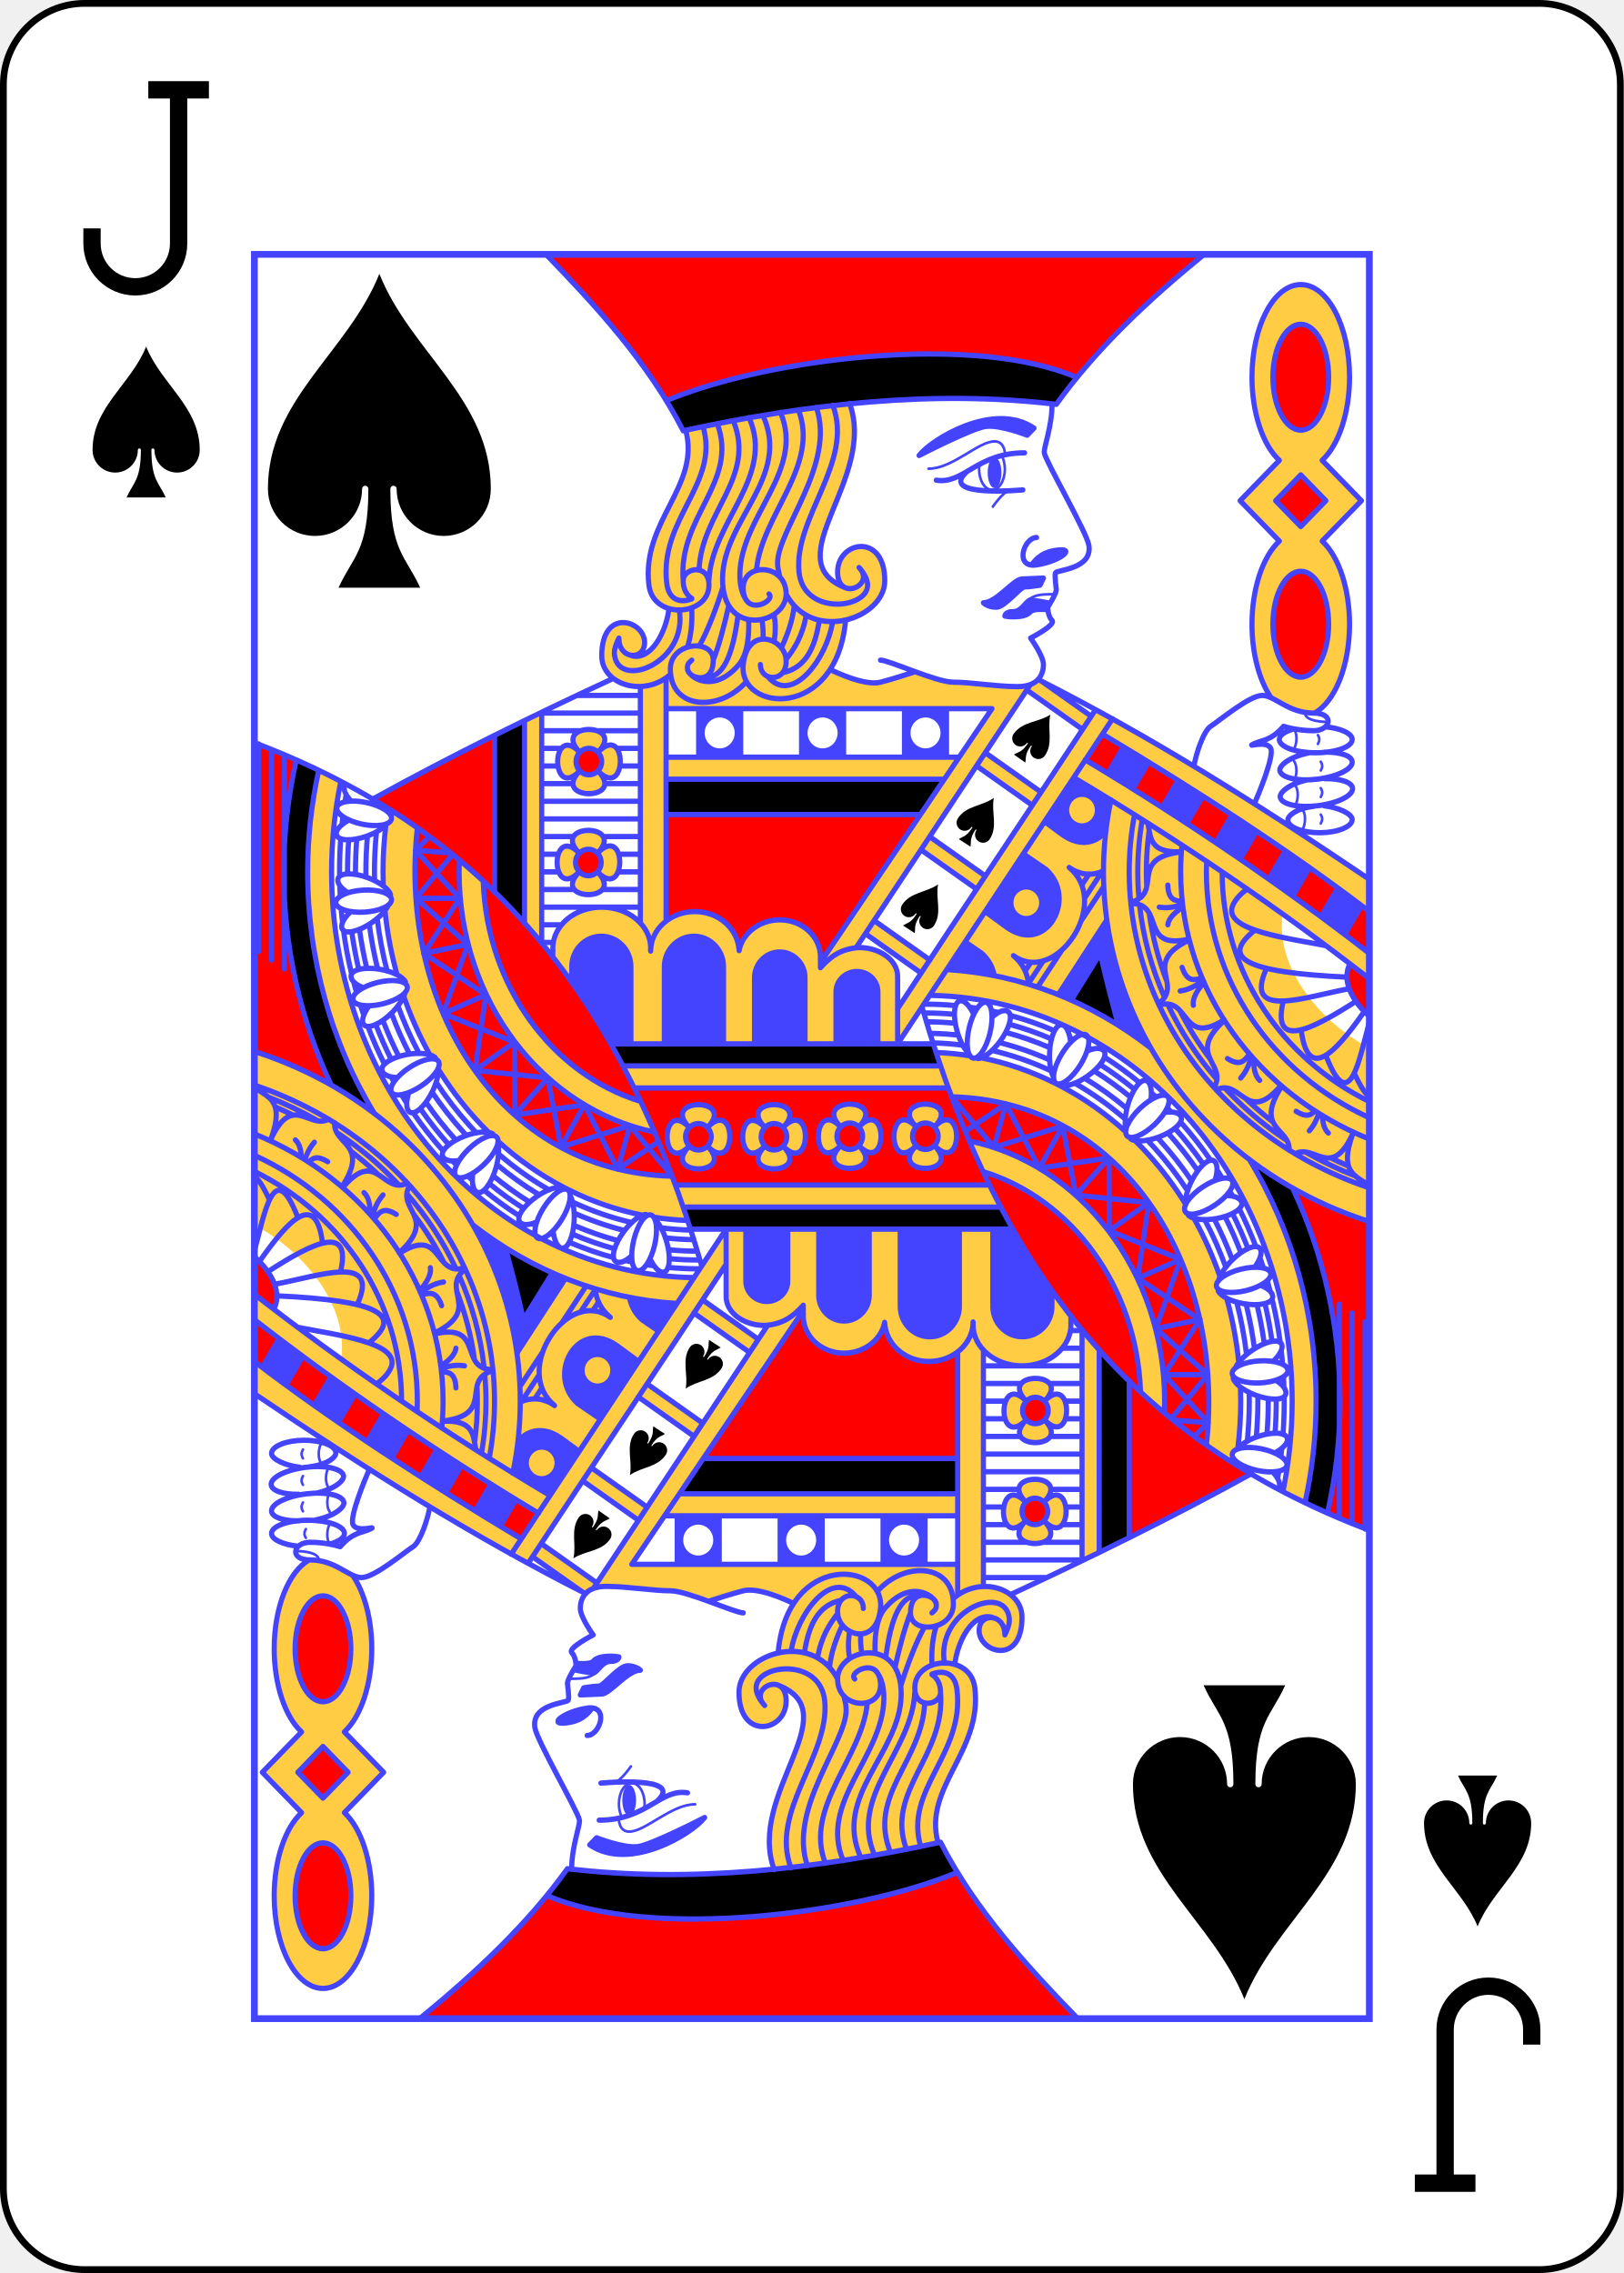
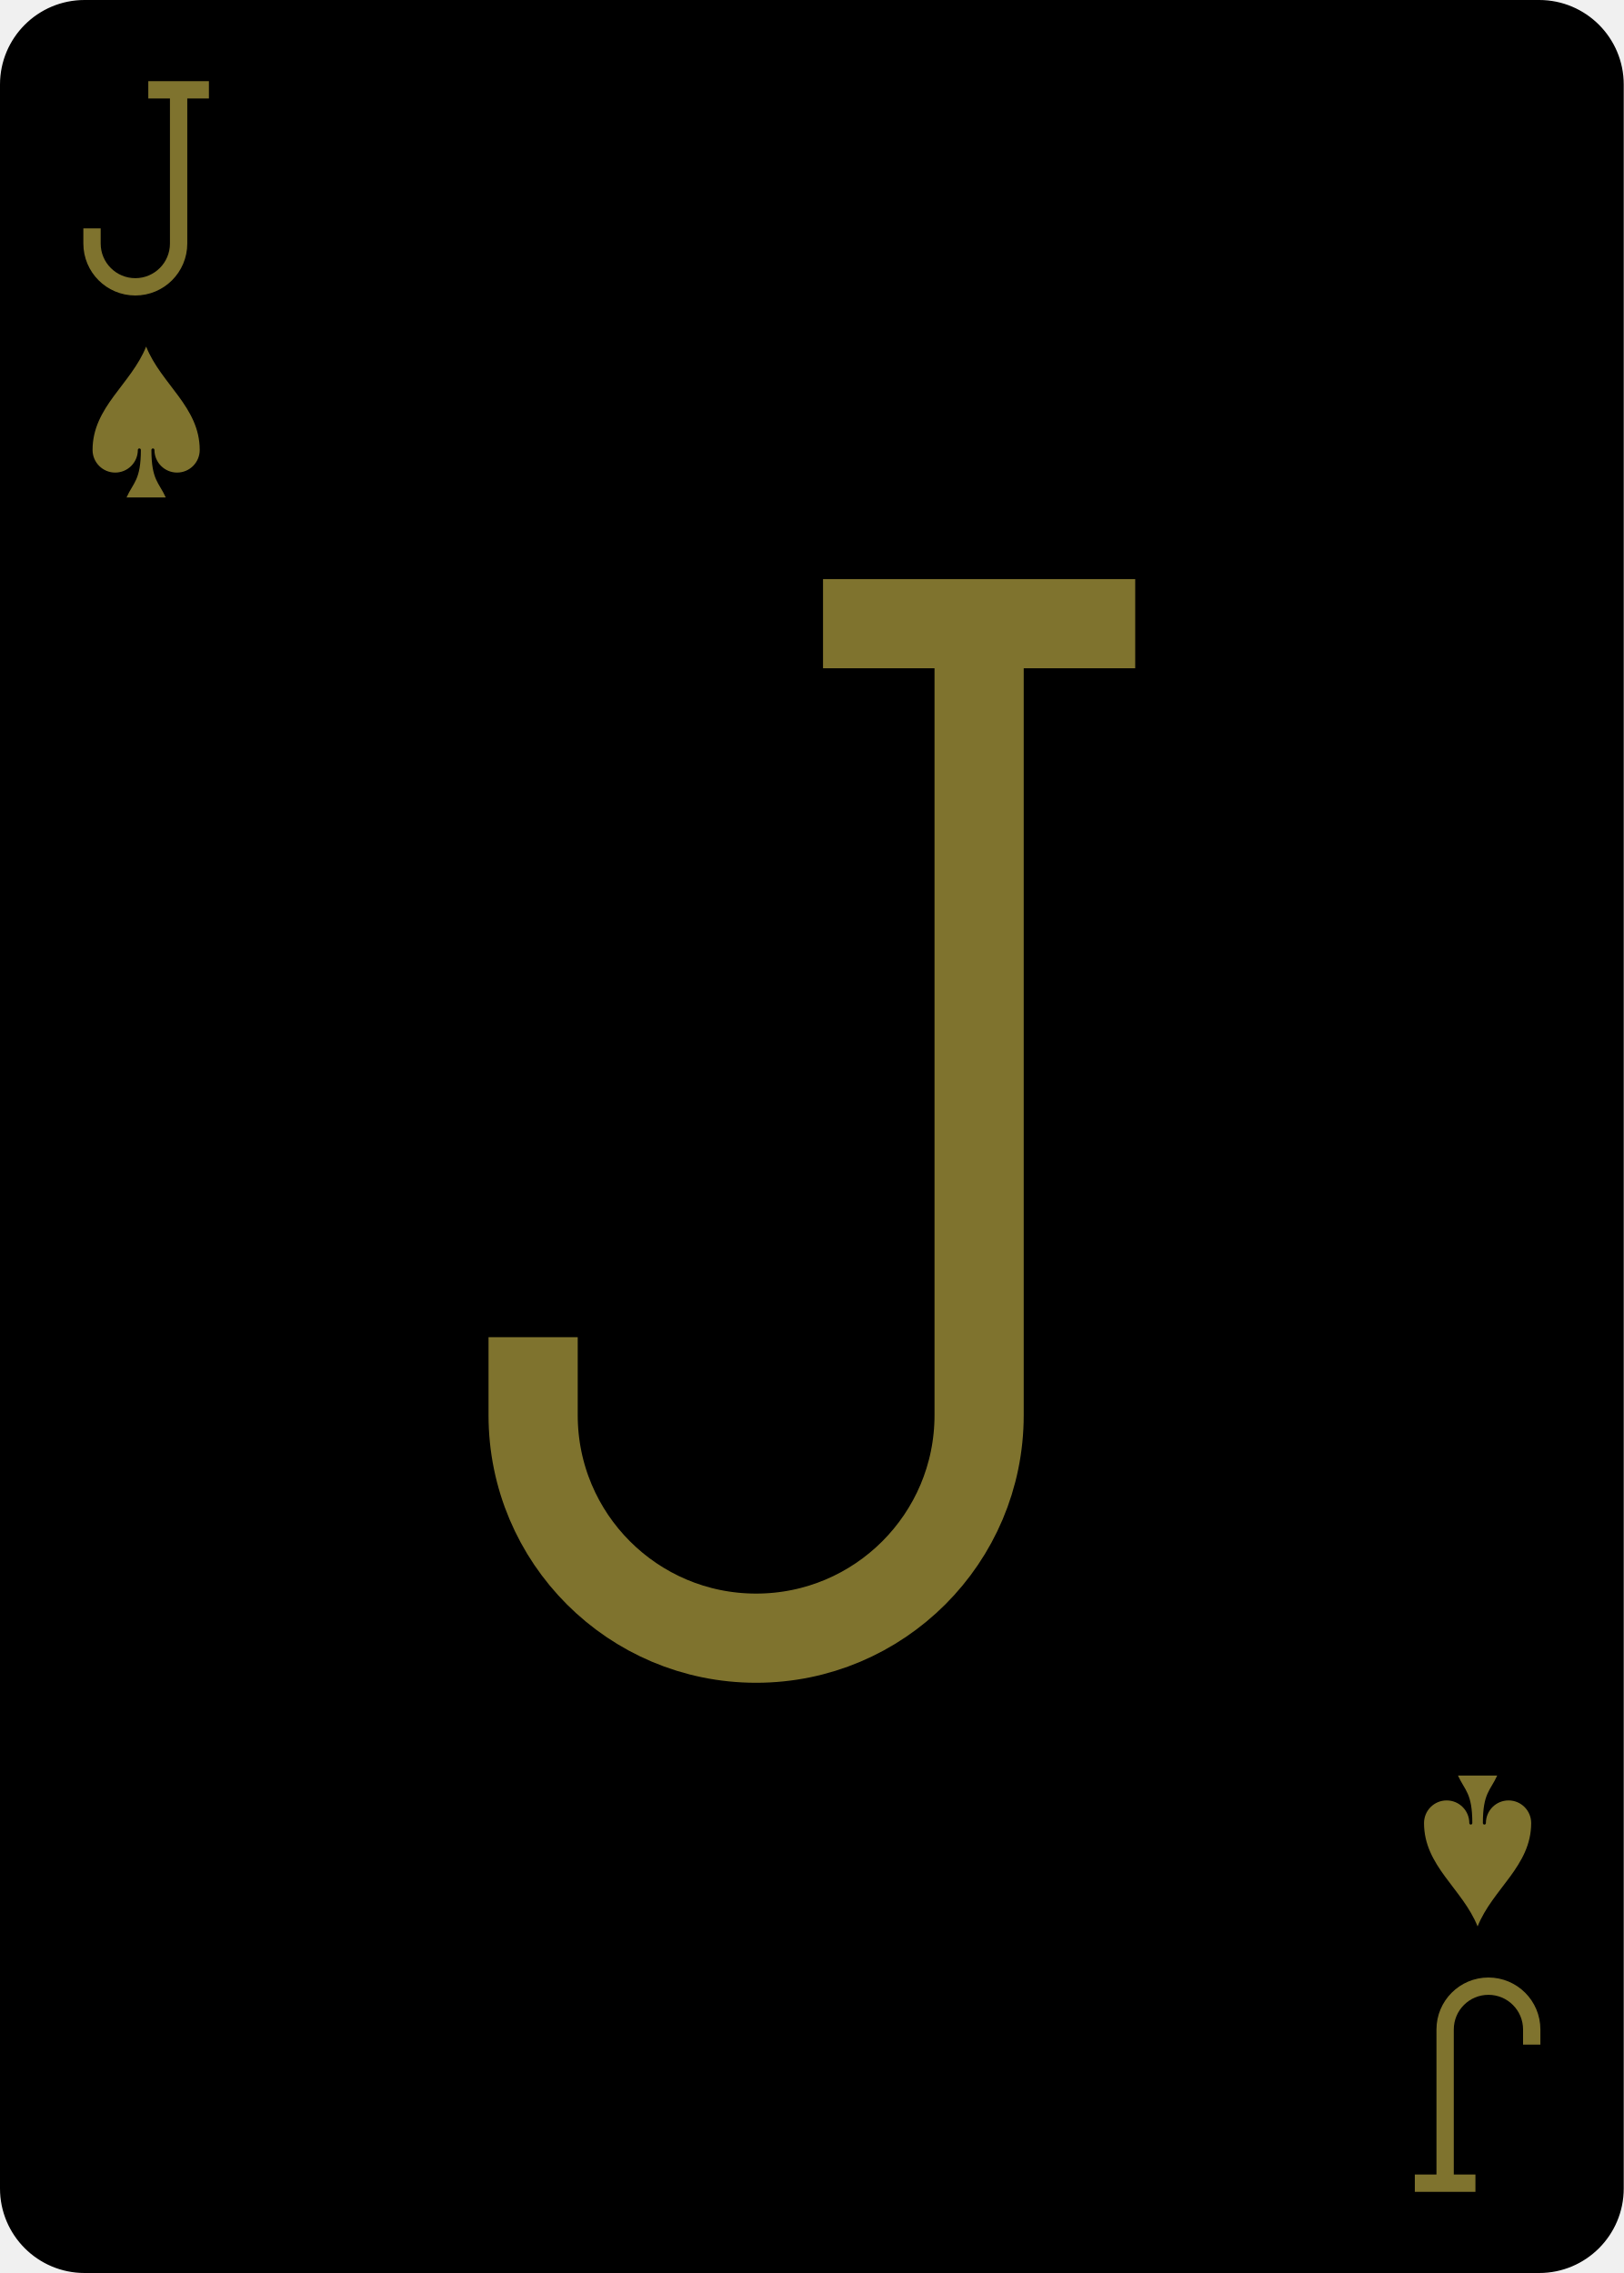
<svg xmlns="http://www.w3.org/2000/svg" xmlns:xlink="http://www.w3.org/1999/xlink" class="card" face="JS" height="3.5in" preserveAspectRatio="none" viewBox="-120 -168 240 336" width="2.5in">
-   <defs>
-     <rect id="XSJ" width="164.8" height="260.8" x="-82.4" y="-130.4" />
-   </defs>
+   <symbol id="SSJ" viewBox="-600 -600 1200 1200" preserveAspectRatio="xMinYMid">
+     <path d="M0 -500C100 -250 355 -100 355 185A150 150 0 0 1 55 185A10 10 0 0 0 35 185C35 385 85 400 130 500L-130 500C-85 400 -35 385 -35 185A10 10 0 0 0 -55 185A150 150 0 0 1 -355 185C-355 -100 -100 -250 0 -500Z" fill="#7f732e" />
+   </symbol>
  <symbol id="VSJ" viewBox="-500 -500 1000 1000" preserveAspectRatio="xMinYMid">
-     <path d="M50 -460L250 -460M150 -460L150 250A100 100 0 0 1 -250 250L-250 220" stroke="black" stroke-width="80" stroke-linecap="square" stroke-miterlimit="1.5" fill="none" />
+     <path d="M50 -460L250 -460M150 -460L150 250A100 100 0 0 1 -250 250L-250 220" stroke="#7f732e" stroke-width="80" stroke-linecap="square" stroke-miterlimit="1.5" fill="none" />
  </symbol>
-   <symbol id="SSJ" viewBox="-600 -600 1200 1200" preserveAspectRatio="xMinYMid">
-     <path d="M0 -500C100 -250 355 -100 355 185A150 150 0 0 1 55 185A10 10 0 0 0 35 185C35 385 85 400 130 500L-130 500C-85 400 -35 385 -35 185A10 10 0 0 0 -55 185A150 150 0 0 1 -355 185C-355 -100 -100 -250 0 -500Z" fill="black" />
-   </symbol>
-   <symbol id="SJ1" preserveAspectRatio="none" viewBox="0 0 1300 2000">
-     <path fill="#FC4" d="M1220.029,34.26c-31.411,0 -56.875,47.01 -56.875,105 0.016,40.087 12.395,76.66 31.904,94.26l-45.74,45.74 45.775,45.775c-19.517,17.576 -31.909,54.135 -31.939,94.225 0,33.251 8.373,62.892 21.438,82.131 0.936,3.778 47.697,25.613 51.822,18.447 23.424,-12.987 40.49,-53.103 40.49,-100.578C1276.888,379.172 1264.509,342.6 1245,325l45.74,-45.74 -45.775,-45.775c19.517,-17.576 31.909,-54.135 31.939,-94.225 0,-57.99 -25.464,-105 -56.875,-105zm0,45c17.949,0 32.5,26.863 32.5,60 0,33.137 -14.551,60 -32.5,60 -17.949,0 -32.5,-26.863 -32.5,-60 0,-33.137 14.551,-60 32.5,-60zM694.041,169.135C630.153,175.574 566.198,186.089 502.982,199.398 520.499,262.589 450.951,302.611 460,375c1.818,14.546 11.572,23.142 23.318,26.568 -3.254,26.675 -20.68,58.987 -43.074,53.242C447.813,455.051 454.982,450.048 455,440c0.046,-25 -50,-40.227 -50,15 0,26.45 31.971,41.442 60.645,32.246 -5.21,1.798 -10.493,2.94 -15.67,3.631l0.078,267.125C439.618,747.053 423.324,740 405,740c-31.5,0 -57.035,20.819 -57.035,46.5 0.001,1.034 0.046,2.068 0.133,3.1h-0.133l-0.041,7.125c24.462,30.001 46.929,62.78 67.725,98.105L749.795,895 750,820.756h-0.15c0.083,-0.726 0.134,-1.455 0.15,-2.184 10e-6,-18.09 -20.147,-32.756 -45,-32.756 -9.376,0.597 -16.979,2.632 -23.643,5.924 5.907,-2.95 12.529,-4.939 20.475,-5.805l10.533,-15.461 64.762,44.113 10.307,-14.789 -64.469,-44.322 -6.746,9.342 125.961,-184.883 64.361,44.25 9.812,-15.131 -63.992,-43.994 -3.303,4.779 51.697,-75.883 64.342,44.234 10.621,-14.572L918.039,483.963 910,485l-8.746,8.227 3.992,-5.859C901.463,489.022 896.383,490 890,490c-25,0 -55,-5 -75,-5 -9.747,0 -27.808,-5.939 -44.799,-11.939C759.827,476.51 742.85,481.788 730,485c-17.632,4.408 -50.808,-10.615 -58.533,-14.361 -10.537,15.724 -24.314,25.315 -38.316,29.898 26.181,-8.657 51.552,-34.883 56.256,-86.09C714.145,408.959 735,391.293 735,370c0,-55.227 -55,-45 -55,-10 0,9.54 3.412,14.963 8.104,17.482 -80.306,-31.389 38.064,-123.362 5.938,-208.348zm525.988,80.836 29.289,29.289 -29.289,29.289 -29.289,-29.289zm0,109.289c17.949,0 32.5,26.863 32.5,60 0,33.137 -14.551,60 -32.5,60 -17.949,0 -32.5,-26.863 -32.5,-60 0,-33.137 14.551,-60 32.5,-60zM485.406,476.125c0.02,0.161 0.047,0.315 0.068,0.475 -0.014,-0.104 -0.033,-0.204 -0.047,-0.309 -0.381,0.248 -0.765,0.512 -1.15,0.779 0.378,-0.311 0.756,-0.622 1.129,-0.945zm-5.578,4.258L480,515H860L660.043,802.215 660,808.703v-9.312h-0.158c0.088,-0.936 0.141,-1.872 0.158,-2.811 10e-6,-23.296 -21.266,-42.182 -47.5,-42.182 -24,0 -43.843,15.807 -47.305,34.867C563.624,763.968 541.105,745 513.518,745c-17.981,0 -33.796,8.063 -43.002,20.223 2.624,-3.491 5.776,-6.673 9.391,-9.441l-0.113,-275.375c0.012,-0.008 0.024,-0.016 0.035,-0.023zm93.699,3.898c0.145,0.26 0.306,0.512 0.459,0.768 -0.108,-0.178 -0.221,-0.353 -0.326,-0.533 -15.416,16.862 -37.059,24.866 -55.102,23.094 18.021,1.715 39.625,-6.349 54.969,-23.328zM980.713,516.295 750,855v40L925.369,637.104 807.545,810.742c36.997,2.217 73.31,9.251 108.229,20.754 -34.921,-11.474 -71.255,-18.488 -108.285,-20.67l-19.682,28.854c62.063,1.184 122.669,16.544 177.816,44.676l6.477,3.377c41.326,22.005 79.452,51.257 112.672,86.998C1164.954,1060.997 1210,1178 1210,1300c0,34.756 -3.656,69.106 -10.85,102.477 8.28,4.288 16.801,8.447 25.652,12.512 8.662,-37.515 13.082,-75.735 13.082,-114.988 0,-98.303 -27.457,-193.56 -77.514,-273.693 -0.361,-0.266 -0.721,-0.539 -1.082,-0.807 42.156,31.268 89.847,55.215 140.711,70.936V899.504c-51.712,-25.693 -109.972,-86.673 -101.289,-151.568 -35.121,-24.628 -71.449,-48.975 -108.842,-72.967 74.941,48.014 145.354,97.111 210.131,146.242V708.438C1195.393,639.786 1099.363,580.038 1000.439,526.471l-0.076,0.113zM335,520l-20,8.48v229.73l20,22.578zm55,18.598c-13.902,0 -27.804,8.598 -10.607,25.795 -34.393,-34.393 -34.393,55.608 0,21.215 -34.393,34.393 55.608,34.393 21.215,0 26.217,26.217 32.801,-20.199 18.947,-28.246 -4.32,-2.509 -10.627,-1.289 -18.947,7.031 17.197,-17.197 3.294,-25.795 -10.607,-25.795zM480,570v25H804.059L820,570Zm518.945,48.588c0.294,0.177 0.585,0.355 0.879,0.531 -0.294,-0.176 -0.585,-0.353 -0.879,-0.529zm-609.553,34.404c-13.902,0 -27.802,8.598 -10.605,25.795 -34.393,-34.393 -34.393,55.606 0,21.213 -34.393,34.393 55.606,34.393 21.213,0 26.217,26.217 32.803,-20.199 18.949,-28.246 -4.32,-2.509 -10.629,-1.287 -18.949,7.033 17.197,-17.197 3.294,-25.795 -10.607,-25.795zm398.221,7.242 -10.24,14.834 64.652,44.449 10.238,-14.836zM470.211,765.633c-0.207,0.281 -0.411,0.563 -0.611,0.848 0.199,-0.285 0.405,-0.567 0.611,-0.848zm-8.271,23.836c0.023,0.121 0.055,0.231 0.096,0.326v0.006c-0.042,-0.096 -0.073,-0.209 -0.096,-0.332zm218.414,2.787c-0.484,0.252 -0.963,0.51 -1.438,0.775 0.473,-0.267 0.955,-0.522 1.438,-0.775zm337.207,51.076c0.314,0.791 0.632,1.582 0.951,2.371 -0.319,-0.79 -0.637,-1.58 -0.951,-2.371zm3.082,7.533c0.308,0.733 0.611,1.468 0.924,2.199 -0.313,-0.731 -0.616,-1.466 -0.924,-2.199zm3.682,8.494c0.514,1.146 1.04,2.288 1.565,3.43 -0.524,-1.142 -1.051,-2.283 -1.565,-3.43zm3.088,6.707c0.597,1.268 1.194,2.536 1.805,3.799 -0.61,-1.263 -1.208,-2.53 -1.805,-3.799zm2.732,5.684c1.321,2.696 2.67,5.381 4.053,8.051 -1.382,-2.671 -2.733,-5.354 -4.053,-8.051zm5.029,9.93c0.818,1.559 1.642,3.115 2.481,4.664 -0.838,-1.55 -1.663,-3.105 -2.481,-4.664zm2.772,5.191c1.888,3.475 3.826,6.93 5.82,10.357 3.094,5.319 6.314,10.578 9.66,15.775 -2.844,-4.408 -5.606,-8.855 -8.262,-13.348 -0.476,-0.805 -0.929,-1.62 -1.399,-2.428 -1.994,-3.428 -3.933,-6.881 -5.82,-10.357zm-243.164,17.867c2.444,7.219 4.943,14.36 7.479,21.449L800,920H430l12.707,24.699 366.205,-0.299 -0.236,-0.65c1.413,3.777 2.836,7.54 4.275,11.275 202.049,4.974 319.656,193.073 296.893,394.811 11.2,7.607 22.842,15.12 34.775,22.375 -6.506,-9.679 -6.512,-16.274 2.018,-18.82C1148.865,1335.794 1150,1317.96 1150,1300c0,-5.358 -0.102,-10.704 -0.303,-16.037 -13.439,-10.034 -11.804,-19.084 -1.94,-27.594 -2.57,-24.912 -7.326,-49.394 -14.146,-73.135 -18.283,-13.575 -11.454,-18.32 -7.744,-24.162 -8.214,-23.168 -18.448,-45.491 -30.582,-66.658 -8.366,-4.101 -14.681,-8.716 -9.766,-16.145 -12.678,-19.88 -27.105,-38.604 -43.174,-55.892 -5.104,-5.491 -10.342,-10.805 -15.707,-15.936 -3.975,-2.376 -8.099,-4.444 -10.641,-9.793 -23.462,-20.774 -49.104,-38.225 -76.285,-52.068l-5.564,-2.773c-27.634,-13.472 -56.792,-23.251 -86.816,-29.045l-12.717,-2.207c-13.146,-2.028 -26.437,-3.294 -39.834,-3.816zm259.014,8.832c0.999,1.546 2.006,3.088 3.027,4.623 -1.023,-1.534 -2.027,-3.078 -3.027,-4.623zm-536.111,50.332c-13.902,0 -27.802,8.598 -10.605,25.795 -34.393,-34.393 -34.393,55.606 0,21.213 -34.393,34.393 55.606,34.393 21.213,0 26.217,26.218 32.801,-20.199 18.947,-28.246 -4.32,-2.509 -10.627,-1.287 -18.947,7.033 17.197,-17.197 3.294,-25.795 -10.607,-25.795zm88.131,0c-13.902,0 -27.802,8.598 -10.605,25.795 -34.393,-34.393 -34.393,55.606 0,21.213 -34.393,34.393 55.606,34.393 21.213,0 26.217,26.218 32.803,-20.199 18.949,-28.246 -4.32,-2.509 -10.629,-1.287 -18.949,7.033 17.197,-17.197 3.294,-25.795 -10.607,-25.795zm227.352,41.049 17.113,35.029c102.383,30.854 178.31,129.819 182.9,248.609l27.855,24.229c0.166,-4.251 0.25,-8.524 0.25,-12.818 0,-147.049 -98.337,-269.388 -228.119,-295.049z" />
-   </symbol>
-   <symbol id="SJ2" preserveAspectRatio="none" viewBox="0 0 1300 2000">
-     <path fill="red" d="M339.994,0C387.434,47.6 440.548,102.806 480.334,165.766 600.091,117.281 839.099,89.167 958.604,139.926 1001.155,89.327 1052.45,43.591 1107.316,0Zm880.035,79.26a32.5,60 0 0 0 -32.5,60 32.5,60 0 0 0 32.5,60 32.5,60 0 0 0 32.5,-60 32.5,60 0 0 0 -32.5,-60zm0,170.711 -29.289,29.289 29.289,29.289 29.289,-29.289zm0,109.289a32.5,60 0 0 0 -32.5,60 32.5,60 0 0 0 32.5,60 32.5,60 0 0 0 32.5,-60 32.5,60 0 0 0 -32.5,-60zM988.959,543.562 968.707,573.104C1089.338,643.25 1201.114,717.777 1300,792.445V744.961C1206.406,675.43 1101.563,609.476 988.959,543.562Zm-708.953,1.639c-47.874,23.233 -95.508,47.342 -142.25,72.621 53.195,30.118 100.356,65.097 142.42,105.293zm110.213,14.801a15,15 0 0 0 -10.826,4.391 15,15 0 0 0 0,21.215 15,15 0 0 0 21.215,0 15,15 0 0 0 0,-21.215 15,15 0 0 0 -10.389,-4.391zM480,635.211 480.35,755.455C489.608,748.878 501.044,745 513.518,745c27.587,0 50.107,18.968 51.678,44.266 3.462,-19.06 23.305,-34.867 47.305,-34.867 26.234,0 47.5,18.886 47.5,42.182 -0.018,0.939 -0.07,1.875 -0.158,2.811H660l0.043,2.969 115.779,-166.945zm-90.387,39.184a15,15 0 0 0 -10.826,4.393 15,15 0 0 0 0,21.213 15,15 0 0 0 21.213,0 15,15 0 0 0 0,-21.213 15,15 0 0 0 -10.387,-4.393zm887.897,130.152c-11.905,22.593 8.882,47.772 22.49,59.201v-42.523c-7.336,-5.557 -14.753,-11.115 -22.49,-16.678zM808.912,944.4c0.075,0.201 0.153,0.399 0.229,0.6h0.383zM651.283,944.529 443.35,945l-0.643,-0.301c17.481,34.53 33.433,71.124 47.986,109.848L490.477,1055H651.375ZM812.941,955l20.225,49.951c129.782,25.661 228.119,148 228.119,295.049 0,4.295 -0.084,8.568 -0.25,12.818L1110,1350c22.608,-201.901 -94.999,-390 -297.059,-395zm-295.258,8.902c13.902,0 27.804,8.598 10.607,25.795 8.32,-8.32 14.627,-9.543 18.947,-7.033 13.854,8.047 7.27,54.464 -18.947,28.246 34.393,34.393 -55.606,34.393 -21.213,0 -34.393,34.393 -34.393,-55.606 0,-21.213 -17.197,-17.197 -3.296,-25.795 10.605,-25.795zm-10.605,25.795a15,15 0 0 0 0,21.213 15,15 0 0 0 21.213,0 15,15 0 0 0 0,-21.213 15,15 0 0 0 -21.213,0zm98.736,-25.795c13.902,0 27.804,8.598 10.607,25.795 8.32,-8.32 14.629,-9.543 18.949,-7.033 13.854,8.047 7.268,54.464 -18.949,28.246 34.393,34.393 -55.606,34.393 -21.213,0 -34.393,34.393 -34.393,-55.606 0,-21.213 -17.197,-17.197 -3.296,-25.795 10.605,-25.795zm-10.605,25.795a15,15 0 0 0 0,21.213 15,15 0 0 0 21.213,0 15,15 0 0 0 0,-21.213 15,15 0 0 0 -21.213,0zm254.875,50.475c47.763,99.005 107.681,181.409 182.805,248.648 -4.298,-119.019 -80.226,-217.986 -182.805,-248.648zm360.389,18.264c35.988,73.868 55.295,156.645 55.295,241.565 0,43.186 -4.993,85.818 -14.438,127.031 15.9,6.787 32.086,13.22 48.67,19.332v-349.934c-31.215,-9.648 -61.239,-22.384 -89.527,-37.994z" />
-   </symbol>
-   <symbol id="SJ3" preserveAspectRatio="none" viewBox="0 0 1300 2000">
-     <path fill="#44F" d="M515,515v55h55v-55zm27.5,10A17.5,17.5 0 0 1 560,542.5 17.5,17.5 0 0 1 542.5,560 17.5,17.5 0 0 1 525,542.5 17.5,17.5 0 0 1 542.5,525ZM635,515v55h55v-55zm27.5,10A17.5,17.5 0 0 1 680,542.5 17.5,17.5 0 0 1 662.5,560 17.5,17.5 0 0 1 645,542.5 17.5,17.5 0 0 1 662.5,525ZM755,515v55h55v-55zm27.5,10A17.5,17.5 0 0 1 800,542.5 17.5,17.5 0 0 1 782.5,560 17.5,17.5 0 0 1 765,542.5 17.5,17.5 0 0 1 782.5,525ZM512.5,770a37.5,37.5 0 0 0 -37.5,37.5 37.5,37.5 0 0 0 0.088,2.5H475v85h75v-85h-0.125A37.5,37.5 0 0 0 550,807.5 37.5,37.5 0 0 0 512.5,770ZM404.536,770c-20.711,0 -37.5,16.789 -37.5,37.5 0.001,0.834 0.031,1.668 0.088,2.5h-0.088v12.25L415.435,895h26.601v-85h-0.125c0.07,-0.832 0.111,-1.666 0.125,-2.5 0,-20.711 -16.789,-37.5 -37.5,-37.5zM612.562,787.857A32.438,32.143 0 0 0 580.125,820a32.438,32.143 0 0 0 0.076,2.143h-0.076V895H645v-72.857h-0.108A32.438,32.143 0 0 0 645,820 32.438,32.143 0 0 0 612.562,787.857ZM702.562,810a27.438,25.929 0 0 0 -27.438,25.929 27.438,25.929 0 0 0 0.064,1.729h-0.064v58.771H730v-58.771h-0.091A27.438,25.929 0 0 0 730,835.929 27.438,25.929 0 0 0 702.562,810ZM1010.814,556.402l-18.305,30.584 34.25,20.664 18.201,-30.412zM1074.129,595.027l-17.896,29.902 33.609,21.732 18.305,-30.584zM1137.186,634.082l-18.586,31.053 33.148,22.504 19.252,-32.166zM1199.578,674.246l-19.252,32.164 32.434,23.697 19.941,-33.316zM1260.666,716.588l-19.557,32.678 32.56,23.484 19.609,-32.764zM851.118,747.942 875,765c50,35 90,-35 50,-70L898.043,677.029ZM900,720c8.284,0 15,6.716 15,15 0,8.284 -6.716,15 -15,15 -8.284,0 -15,-6.716 -15,-15 0,-8.284 6.716,-15 15,-15zM998.39,618.256 956.062,593.505 919.527,645.377 940,660c20.554,14.388 39.417,11.032 51.729,-0.341zM965,615c8.284,0 15,6.716 15,15 0,8.284 -6.716,15 -15,15 -8.284,0 -15,-6.716 -15,-15 0,-8.284 6.716,-15 15,-15zM810,810l55.745,7.935C864.146,807.908 859.18,798.032 850,790l-19.349,-12.899zM993.336,749.862l-58.954,88.209c39.148,14.882 76.532,35.642 110.85,61.702 -27.363,-46.311 -45.1,-97.165 -51.896,-149.911zM925,395c0,0 -15,-5 -20,-5 -5,0 -10,15 -20,15 -10,0 -10,5 -10,5 -0.619,0.316 22.903,3.625 30,-5 3.177,-3.861 20.184,-2.235 20.184,-2.235M850,395c15,0 35.006,-26.643 45,-27l25,-1 -4,8c0,0 -13,2 -18,2 -5,0 -23,23 -33,23 -10,0 -15,-5 -15,-5zM912,352c26.021,-3.859 44.26,-17.774 28,-17 -21,1 -29,11 -33,16M909,197l-8,8c0,0 -31,-12 -48,-10 -16.167,1.902 -78,33 -78,33 14,-18 87,-62 134,-31zM871,247.5a8,17.5 0 0 1 -8,17.5 8,17.5 0 0 1 -8,-17.5 8,17.5 0 0 1 8,-17.5 8,17.5 0 0 1 8,17.5" />
-   </symbol>
-   <symbol id="SJ4" preserveAspectRatio="none" viewBox="0 0 1300 2000">
-     <path fill="black" d="M280,545l35,-16.519V758.034l-34.825,-34.919zM430.213,920 415,895h376.461l8.588,25zM480,595h324.058l-28.447,40H480ZM1224.878,1415.024c8.586,-37.55 13.006,-75.771 13.006,-115.024 0,-98.303 -27.456,-193.56 -77.682,-273.819 16.515,12.177 33.745,23.163 50.965,32.635 35.295,73.487 54.602,156.264 54.602,241.184 0,43.186 -4.993,85.818 -15.428,126.604 -9.175,-4.024 -17.438,-7.743 -25.462,-11.58zM955.311,846.655 985,800c5.534,23.766 11.843,47.199 18.271,70.58M480.485,166.004C487.466,177.24 493.99,188.501 500,200 643.731,169.586 791.688,153.319 935,170 942.479,159.899 950.302,150.009 958.62,139.907 839.098,89.168 600.092,117.281 480.485,166.004Z" />
-   </symbol>
-   <symbol id="SJ5" preserveAspectRatio="none" viewBox="0 0 1300 2000">
-     <path stroke="#44F" stroke-linecap="round" stroke-linejoin="round" stroke-width="6" fill="none" d="M1299.894,708.358C1165.225,619.98 1044.801,546.406 913.659,481.799M778.787,854.444c90.113,301.87 247.363,490.955 521.131,591.898M791.461,895H415.846M800.082,920H430.213M808.292,945H443.35M904.795,487.642 701.696,785.807M980.713,516.294C904.098,629.536 826.244,741.942 749.869,855.346M417.193,481.266C323.045,523.757 229.466,568.379 137.214,617.952M335,520.115V780.788M450,491.883V758.209M280,545.221V723.317M315,528.53V758.21M480,480.417V755.597M480,515H860L660.087,802.68M480,570H820.894M480,595H804.058M480,635H775.611M400.607,564.393a15,15 0 0 1 0,21.213 15,15 0 0 1 -21.213,0 15,15 0 0 1 0,-21.213 15,15 0 0 1 21.213,0v0M400.607,564.393c8.32,-8.32 14.628,-9.542 18.948,-7.033 13.854,8.047 7.269,54.464 -18.948,28.246C435,620 345,620 379.393,585.607 345,620 345,530 379.393,564.393 345,530 435,530 400.607,564.393v0M400,678.787a15,15 0 0 1 0,21.213 15,15 0 0 1 -21.213,0 15,15 0 0 1 0,-21.213 15,15 0 0 1 21.213,0v0M400,678.787c8.32,-8.32 14.628,-9.542 18.948,-7.033C432.802,679.801 426.217,726.217 400,700c34.393,34.393 -55.607,34.393 -21.213,0 -34.393,34.393 -34.393,-55.607 0,-21.213 -34.393,-34.393 55.607,-34.393 21.213,0v0M335,620H450M335,640H450M406.819,660H450M335,660h36.841M424.67,680H450M335,680h19.415M424.38,700H450M335,700h19.86M406.093,720H450M335,720h37.857M422.929,560H450M335,560h22.327M426.412,580H450M335,580h18.844M408.56,600H450M335,600h36.26M376.195,500H450M332.923,520H450M399.997,540H450M335,540h44.968M335,740H450M335,760h22.617M335,780h10.861M528.291,989.697a15,15 0 0 1 0,21.213 15,15 0 0 1 -21.213,0 15,15 0 0 1 0,-21.213 15,15 0 0 1 21.213,0v0M616.422,989.697a15,15 0 0 1 0,21.213 15,15 0 0 1 -21.213,0 15,15 0 0 1 0,-21.213 15,15 0 0 1 21.213,0v0M528.291,989.697c8.32,-8.32 14.628,-9.542 18.948,-7.033 13.854,8.047 7.269,54.464 -18.948,28.246 34.393,34.393 -55.607,34.393 -21.213,0 -34.393,34.393 -34.393,-55.607 0,-21.213 -34.393,-34.393 55.607,-34.393 21.213,0v0M616.422,989.697c8.32,-8.32 14.628,-9.542 18.948,-7.033 13.854,8.047 7.269,54.464 -18.948,28.246 34.393,34.393 -55.607,34.393 -21.213,0 -34.393,34.393 -34.393,-55.607 0,-21.213 -34.393,-34.393 55.607,-34.393 21.213,0v0M750,895v-74.245h-0.15c0.083,-0.726 0.133,-1.455 0.15,-2.184 10e-6,-18.09 -20.147,-32.755 -45,-32.755 -20.619,1.313 -32.663,9.571 -45,22.886v-9.311h-0.158c0.088,-0.936 0.141,-1.873 0.158,-2.812 10e-6,-23.296 -21.266,-42.18 -47.5,-42.18 -24,0 -43.842,15.805 -47.304,34.866C563.625,763.967 541.106,745 513.518,745c-28.433,0 -51.482,20.147 -51.482,44.8 -0.332,-0.77 -0.017,-2.522 10e-6,-3.3 0,-25.681 -25.536,-46.5 -57.036,-46.5 -31.5,0 -57.036,20.819 -57.036,46.5 10e-4,1.034 0.047,2.068 0.134,3.1h-0.134v7.609M1000.631,526.423 750,895M918.036,483.962l57.683,39.657M777.372,675.068l64.654,44.449M787.613,660.234l64.782,44.537M842.112,579.889l64.429,44.295M852.361,565.061l63.992,43.994M900.595,493.846l64.502,44.345M713.049,770.533l64.079,44.054M722.965,755.476l64.741,44.509M956.062,593.505C1081.708,666.317 1197.894,743.75 1300.074,821.255M968.653,572.916C1089.37,643.264 1201.217,717.818 1300.123,792.508M988.787,543.79C1101.61,609.526 1206.519,675.497 1300.151,745.067M1299.919,1002.903C1170.517,952.17 1080,835.642 1080,700c0,-10.247 0.517,-20.385 1.527,-30.393M1299.958,1096.424C1234.01,1076.035 1173.392,1041.819 1123.266,995.743 1037.937,917.307 990,810.925 990,700c0,-27.631 2.975,-54.981 8.761,-81.686M1299.927,978.692C1187.557,928.803 1110,822.758 1110,700c0,-4.011 0.083,-8.004 0.247,-11.977M1299.933,960.371C1198.031,911.709 1128.365,813.379 1128.365,700M1299.956,1058.208c-57.894,-18.849 -111.089,-48.937 -155.476,-88.738C1064.777,898.002 1020,801.071 1020,700c0,-21.892 2.101,-43.59 6.202,-64.877M1031.361,730.283C1030.457,720.246 1030,710.144 1030,700c0,-19.933 1.765,-39.703 5.216,-59.138M1061.176,842.266c-15.198,-33.322 -25.059,-68.626 -29.097,-104.85M1122.219,935.148c-23.371,-26.07 -42.628,-54.722 -57.391,-85.124M1203.904,1004.513c-18.526,-11.92 -36.048,-25.27 -52.353,-39.969 -7.034,-6.341 -13.79,-12.887 -20.26,-19.621M1283.947,1044.8c-20.096,-7.628 -39.527,-16.685 -58.102,-27.098M1040.409,716.5C1040.137,711.015 1040,705.514 1040,700c0,-15.856 1.109,-31.476 3.26,-46.802M1063.957,824.404c-9.888,-24.89 -16.822,-50.778 -20.601,-77.229M1114.189,911.813c-13.523,-17.358 -25.32,-35.699 -35.287,-54.801M1187.632,983.489c-10.046,-7.496 -19.73,-15.459 -29.01,-23.871 -0.98,-0.888 -1.954,-1.781 -2.923,-2.677M1275.805,1033.581c-7.049,-2.938 -14.006,-6.061 -20.863,-9.364M972.1,887.733c41.326,22.005 79.451,51.257 112.671,86.998C1164.954,1060.998 1210,1178 1210,1300c0,34.756 -3.656,69.106 -10.739,102.455M965.622,884.356c2.168,1.106 4.327,2.231 6.478,3.377M787.754,840.035c62.115,0.829 122.721,16.189 177.868,44.321M1194.488,1379.277c-0.461,2.807 -0.948,5.61 -1.463,8.411M1197.978,1353.331c-0.33,3.124 -0.691,6.241 -1.084,9.354M1200.679,1294.954c0.017,1.681 0.026,3.363 0.026,5.046v0c0,12.671 -0.431,25.198 -1.33,37.618M1199.912,1272.291c0.232,4.053 0.414,8.114 0.544,12.183M1197.272,1242.445c0.629,5.247 1.172,10.511 1.629,15.791M1186.631,1184.241c4.015,16.224 7.193,32.719 9.505,49.411M1180.949,1163.33c1.173,3.958 2.295,7.934 3.366,11.928M1172.418,1137.322c1.415,3.926 2.779,7.874 4.091,11.843M1148.308,1081.92c7.178,13.941 13.658,28.272 19.415,42.93M1137.316,1061.82c1.117,1.926 2.22,3.861 3.309,5.804M1122.256,1037.626c2.173,3.257 4.304,6.544 6.392,9.858M1079.789,983.522c12.64,13.746 24.375,28.278 35.163,43.488M1064.247,967.468c1.575,1.545 3.14,3.104 4.695,4.677M1045.786,950.389c1.851,1.614 3.689,3.245 5.516,4.895M991.011,909.938c14.272,8.833 28.084,18.588 41.358,29.23M971.994,898.863c1.44,0.788 2.876,1.584 4.308,2.39M950.828,888.077c1.406,0.665 2.809,1.339 4.208,2.021M881.182,862.717c17.617,4.605 34.914,10.432 51.783,17.432M859.387,857.678c2.775,0.559 5.543,1.148 8.305,1.766M833.924,853.42c2.961,0.395 5.915,0.824 8.863,1.286M782.442,850c11.823,0 23.593,0.539 35.284,1.603M1191.405,1297.621c0,0.793 0.01,1.586 0.01,2.379 0,12.207 -0.471,24.363 -1.404,36.437M1189.123,1253.509c0.06,0.605 0.118,1.21 0.176,1.815M1178.246,1189.256c3.423,14.159 6.195,28.526 8.297,43.048M1140.399,1087.197c6.654,12.956 12.691,26.256 18.091,39.847M1073.211,990.587c11.953,13.002 23.078,26.723 33.339,41.067M985.989,918.367c13.859,8.556 27.277,18 40.176,28.3M879.933,872.683c16.858,4.452 33.413,10.049 49.567,16.747M780.458,860.005c0.661,-0.003 1.323,-0.005 1.984,-0.005 11.359,0 22.67,0.508 33.905,1.514M1182.106,1297.026c0.01,0.991 0.01,1.982 0.01,2.974 0,12.546 -0.51,25.035 -1.516,37.435M1168.944,1190.512c3.569,14.583 6.431,29.392 8.564,44.37M1131.533,1090.617c6.911,13.338 13.151,27.052 18.698,41.082M1065.023,995.911c0.01,0.011 0.021,0.022 0.031,0.034 12.593,13.549 24.26,27.909 34.955,42.966M978.964,925.571c14.759,8.966 29.015,18.958 42.671,29.934M875.917,881.924c17.62,4.56 34.906,10.399 51.741,17.463M785.303,870.011c10.727,0.083 21.407,0.629 32.018,1.628M1169.961,1294.048c0.026,1.982 0.039,3.966 0.039,5.952 0,13.691 -0.626,27.312 -1.861,40.82M1156.227,1189.827c4.245,16.666 7.534,33.648 9.832,50.85M1119.023,1093.288c7.972,15.025 15.059,30.557 21.226,46.5M1052.663,1001.103c1.283,1.342 2.557,2.695 3.824,4.058 13.185,14.186 25.323,29.289 36.358,45.169M967.721,933.769c17.312,10.137 33.938,21.714 49.717,34.659M868.252,893.382c20.165,4.926 39.898,11.573 59.014,19.859M788.572,883.087c10.837,0.184 21.623,0.856 32.331,2.005M1159.884,1289.909c0.078,3.359 0.116,6.723 0.116,10.091 0,15.302 -0.802,30.514 -2.382,45.572M1145.239,1187.524c5.223,19.497 9.098,39.453 11.564,59.71M1107.876,1094.049c9.511,17.397 17.793,35.514 24.786,54.194M1041.011,1004.002c2.839,2.871 5.641,5.793 8.405,8.767 14.192,15.269 27.138,31.628 38.766,48.895M956.329,939.438c20.77,11.594 40.578,25.286 59.139,40.951M859.845,902.42c23.806,5.365 47.027,13.183 69.345,23.312M791.056,893.9c11.691,0.287 23.317,1.156 34.844,2.593M1149.698,1283.962c0.201,5.333 0.302,10.68 0.302,16.038 0,17.96 -1.136,35.793 -3.364,53.39M1133.612,1183.235c6.82,23.741 11.575,48.223 14.145,73.135M1095.286,1092.413c12.134,21.168 22.367,43.49 30.581,66.659M1085.519,1076.269c0.149,0.234 0.298,0.468 0.447,0.703M1026.639,1004.442c5.365,5.131 10.603,10.444 15.706,15.934 16.069,17.288 30.497,36.013 43.175,55.892M939.713,942.581c27.181,13.844 52.823,31.295 76.285,52.069M934.148,939.807c1.862,0.908 3.717,1.832 5.565,2.773M847.331,910.762c30.025,5.794 59.182,15.573 86.816,29.045M794.794,904.776c13.384,0.484 26.676,1.752 39.822,3.779M812.941,955C1015,960 1132.608,1148.099 1110,1350M833.166,1004.952c129.782,25.661 228.118,148 228.118,295.048 0,4.295 -0.084,8.568 -0.25,12.819M850.279,1039.98c102.383,30.854 178.311,129.821 182.901,248.611M1160.086,1026.095c50.343,80.345 77.799,175.602 77.799,273.905 0,39.253 -4.42,77.474 -12.884,115M807.783,810.758c85.668,5.133 167.901,36.182 237.421,89.013M1210.464,1058.46c35.998,73.843 55.305,156.621 55.305,241.54 0,43.186 -4.993,85.818 -14.636,127.002M1185,1155c1.593,6.717 -11.273,15.521 -28.738,19.663 -17.465,4.142 -32.914,2.055 -34.507,-4.663 -1.593,-6.717 11.273,-15.521 28.738,-19.663 17.465,-4.142 32.914,-2.055 34.507,4.663v0M1124.098,1163.634c1.599,-6.554 7.381,-15.459 15.902,-23.634 12.952,-12.426 27.327,-18.462 32.106,-13.48 3.594,3.746 1.319,12.074 -5.825,21.547M1173.453,1168.806c9.837,3.822 14.627,9.135 13.808,13.872 -1.175,6.803 -16.466,9.84 -34.154,6.784 -14.641,-2.53 -26.335,-8.441 -29.261,-14.261M1205,1265c0.388,6.893 -13.825,13.298 -31.746,14.307 -17.921,1.009 -32.763,-3.761 -33.151,-10.654 -0.388,-6.893 13.825,-13.298 31.746,-14.307 17.921,-1.009 32.763,3.761 33.151,10.654v0M1143.528,1262.798c2.725,-6.171 9.983,-13.921 19.808,-20.472 14.934,-9.957 30.145,-13.373 33.975,-7.629 2.88,4.319 -0.823,12.118 -9.521,20.188M1191.207,1276.562c9.012,5.491 12.794,11.563 11.156,16.082 -2.353,6.49 -17.939,6.794 -34.814,0.677 -13.969,-5.063 -24.442,-12.938 -26.3,-19.181M1203.843,1372.92c-1.396,6.761 -16.777,9.3 -34.356,5.671 -17.578,-3.629 -30.697,-12.052 -29.301,-18.813 1.396,-6.761 16.777,-9.3 34.356,-5.671 17.578,3.629 30.697,12.052 29.302,18.813v0M1145,1355c4.219,-5.264 13.224,-10.89 24.402,-14.696 16.991,-5.786 32.569,-5.179 34.795,1.356 1.673,4.914 -3.908,11.5 -14.387,17.064M1141.024,1369.95c-0.709,-1.658 -1.101,-3.201 -1.141,-4.574M1187.542,1380.551c7.299,7.622 9.394,14.462 6.65,18.409M1140,1050c3.732,5.808 -5.484,18.382 -20.585,28.085 -15.101,9.703 -30.367,12.861 -34.099,7.053 -3.732,-5.808 5.484,-18.382 20.585,-28.085 15.101,-9.703 30.367,-12.861 34.099,-7.053v0M1085.414,1078.355c-0.667,-6.713 1.833,-17.033 7.158,-27.572 8.095,-16.02 19.652,-26.484 25.813,-23.37 4.633,2.341 5.252,10.952 1.655,22.259M1133.689,1066.855c10.548,0.341 16.829,3.764 17.629,8.504 1.149,6.807 -12.268,14.747 -29.967,17.734 -14.651,2.472 -27.644,0.776 -32.336,-3.743M1065,955c4.699,5.058 -2.153,19.062 -15.303,31.278 -13.15,12.216 -27.62,18.02 -32.319,12.962 -4.699,-5.058 2.153,-19.061 15.303,-31.278C1045.832,955.746 1060.301,949.942 1065,955v0M1016.277,992.547c-1.842,-6.49 -1.203,-17.089 2.178,-28.403 5.139,-17.198 14.667,-29.537 21.282,-27.56 4.974,1.486 7.103,9.853 5.559,21.617M1061.764,972.705c10.442,-1.526 17.229,0.734 18.853,5.258 2.332,6.498 -9.472,16.681 -26.366,22.746 -13.984,5.02 -27.072,5.644 -32.489,2.024M970,885c5.801,3.743 2.615,19.004 -7.117,34.086 -9.731,15.082 -22.323,24.275 -28.124,20.532 -5.801,-3.743 -2.615,-19.004 7.117,-34.086C951.608,890.45 964.199,881.257 970,885v0M932.042,933.403c-3.386,-5.836 -5.38,-16.264 -4.894,-28.063 0.739,-17.934 6.93,-32.242 13.828,-31.958 5.187,0.214 9.313,7.797 10.718,19.578M971.23,902.956c9.743,-4.055 16.878,-3.538 19.568,0.446 3.863,5.722 -5.065,18.502 -19.942,28.545 -12.314,8.314 -24.844,12.146 -30.986,9.974M853.373,847.961c6.702,1.657 8.642,17.126 4.335,34.55 -4.308,17.425 -13.233,30.207 -19.935,28.55 -6.702,-1.657 -8.642,-17.125 -4.335,-34.55 4.308,-17.425 13.233,-30.207 19.935,-28.55v0M833.185,906.065c-5.097,-4.42 -10.369,-13.637 -13.739,-24.954 -5.123,-17.203 -3.913,-32.745 2.704,-34.716 4.975,-1.482 11.34,4.351 16.494,15.038M860.366,864.545c7.899,-6.998 14.815,-8.826 18.653,-5.931 5.511,4.158 1.216,19.144 -9.595,33.473 -8.948,11.861 -19.555,19.554 -26.07,19.493M862.198,1012.306l14.13,-49.456M915.218,1035.868l27.277,-47.734M957.865,1066.42l38.569,-42.075M996.666,1106.924l46.158,-31.956M1030.045,1160.695l49.922,-21.395M1051.039,1217.792l51.747,-10.349M1060.66,1270h51.088M829.096,994.024l47.183,-31 38.939,72.845 81.216,-11.523 0.232,82.579 83.302,32.376 -28.928,78.493 60.631,52.208 -42.681,49.562M812.941,955l49.257,57.306 80.297,-24.172 15.37,78.286 84.959,8.548 -12.778,85.727 72.358,46.824 -41.744,62.481 51.462,54.437 -16.398,15.709M1072.315,1321.594l40.061,2.861M1265,1432.805V1190M1280,1438.834V1200M1295,1444.992V1210M1054.77,851.074c36.785,-10.586 25.203,47.882 76.035,16.617M1089.978,777.255c-56.952,26.845 -5.251,49.721 -35.892,72.302M1121.39,947.2c29.345,-13.893 35.536,40.248 74.977,-4.423M1131.139,868.277c-45.772,40.184 4.027,48.741 -12.084,76.043M1213.312,1019.627c22.994,-12.037 42.632,30.836 67.862,-23.852M1197.826,943.152c-32.861,48.928 10.495,47.177 8.641,72.541M1281.169,995.775c-18.662,48.534 6.531,48.678 18.994,60.839M1021.909,735.665c40.802,0.465 9.283,53.476 67.827,40.606M1080.1,677.479c-62.251,7.22 -19.164,46.432 -58.298,57.084M1041.838,645.573c3.424,15.26 1.5,33.099 38.262,31.711M1082.325,737.133C1073.962,739.507 1065.482,741.659 1055,740M1065,715c0.585,17.408 8.793,17.8 16.88,18.462M1082.386,740.009C1074.78,745.039 1066.191,751.531 1065,760M1106.529,823.177c-7.902,5.113 -15.732,10.298 -27.114,11.892M1081.683,808.239c6.126,17.898 14.995,13.974 23.58,12.304M1106.724,825.748c-6.074,7.244 -13.325,16.539 -11.906,25.531M1162.557,909.347c-2.597,8.29 -5.446,16.557 -12.574,24.409M1134.555,911.688c15.791,9.606 20.261,1.53 25.614,-5.167M1165.023,912.879c0.153,8.638 1.209,18.249 7.169,23.476M1241.004,973.909c-2.294,6.665 -5.26,13.264 -11.007,19.595M1214.569,971.437c12.148,7.39 17.596,4.315 21.9,-0.546M1245.16,976.202c0.409,7.603 1.899,15.387 7.046,19.901M1277.181,804.537c-11.672,22.62 9.234,47.843 22.858,59.259M1249.582,783.703C1204.952,775.149 1132.301,766.754 1140,740c2.978,-8.935 11.278,-16.095 17.504,-20.425M1166.404,766.2c-40.416,31.35 -11.981,47.824 107.397,53.163M1180.141,809.381c-27.583,58.676 44.248,32.392 96.167,23.126M1199.6,846.597c-13.217,54.272 30.455,34.159 84.751,0.154M1220.518,879.3c7.836,58.415 38.304,28.026 73.489,-20.866M1249.26,907.91c27.89,70.964 38.938,3.9 50.733,-37.555M1282.316,928.091c8.165,16.942 13.815,24.745 17.709,26.21M893.776,799.902l-1.473,2.175M961.181,700.399l-2.546,3.759M905.39,802.52l-6.753,9.969M973.201,702.418l-8.423,12.433M920.04,800.656 902.528,826.506M989.603,697.967l-21.526,31.776M941.819,788.267l-28.606,42.228M990.379,716.583l-26.448,39.043M950,695c47.071,37.657 -7.779,124.057 -56.084,104.85C890.91,798.655 887.929,797.051 885,795M989.667,699.224C976.948,704.41 962.969,704.079 950,695M885,795c10.822,8.658 16.257,19.893 17.622,31.828M1220.029,359.26c17.949,0 32.5,26.863 32.5,60 0,33.137 -14.551,60 -32.5,60 -17.949,0 -32.5,-26.863 -32.5,-60 0,-33.137 14.551,-60 32.5,-60v0M1220.029,249.971l29.289,29.289 -29.289,29.289 -29.289,-29.289 29.289,-29.289v0M1220.029,79.26c17.949,0 32.5,26.863 32.5,60 0,33.137 -14.551,60 -32.5,60 -17.949,0 -32.5,-26.863 -32.5,-60 0,-33.137 14.551,-60 32.5,-60v0M1236.156,519.979c23.557,-12.835 40.749,-53.071 40.749,-100.719C1276.888,379.172 1264.509,342.6 1245,325l45.74,-45.74 -45.775,-45.775c19.517,-17.576 31.909,-54.135 31.939,-94.225 0,-57.99 -25.464,-105 -56.875,-105 -31.411,0 -56.875,47.01 -56.875,105 0.016,40.087 12.395,76.66 31.904,94.26l-45.74,45.74 45.775,45.775c-19.517,17.576 -31.909,54.135 -31.939,94.225 0,33.822 8.662,63.909 22.114,83.113M1095.516,579.924C1097.735,566.509 1106.717,540.069 1115,535c9.531,-5.832 45,-35 60,-35 15,0 30,20 60,20 25,0 20,20 0,20 -20,0 -35,-5 -35,-5 -15.017,16.853 -25.13,15.341 -35,20 -10.111,4.772 15,-5 20,5 4.415,8.829 -14.557,52.737 -19.06,62.898M1249.293,535.585c17.735,1.804 30.707,7.575 30.707,14.415 0,8.284 -19.028,15 -42.5,15 -23.472,0 -42.5,-6.716 -42.5,-15 0,-4.921 6.713,-9.288 17.083,-12.023M1247.81,564.299c17.824,-0.296 31.385,3.908 32.19,10.701 0.975,8.227 -17.13,17.135 -40.439,19.898 -23.309,2.763 -42.995,-1.667 -43.97,-9.894C1195.012,580.118 1205,570 1230,565M1248.249,594.401c17.824,-0.296 31.385,3.908 32.19,10.701 0.975,8.227 -17.13,17.135 -40.439,19.898 -23.309,2.763 -42.995,-1.667 -43.97,-9.894 -0.558,-4.71 8.702,-14.28 31.76,-19.443M1247.312,625.098c15.641,1.669 32.737,8.906 32.688,15.611 -0.059,8.121 -16.901,14.811 -37.619,14.943 -20.718,0.132 -37.465,-6.345 -37.407,-14.466 0.034,-4.649 9.204,-12.955 29.968,-15.453M930.064,169.335C930.113,195.111 920.041,219.248 921,225c1.644,9.864 49.733,90.172 52,105 4.139,27.071 -37.097,27.445 -39,31 -1.335,2.494 1,19 1,19 0,5 -10,20 -10,20 0,0 0,10 5,15 5,5 -25,20 -25,20 0,0 15,20 15,30 0,10 -5,25 -30,25 -25,0 -55,-5 -75,-5 -20,0 -75,-25 -85,-25M671.582,470.766C679.191,474.385 712.368,489.408 730,485c12.85,-3.212 29.827,-8.489 40.324,-11.851M925,395c0,0 -15,-3 -20,-3 -5,0 -10,13 -20,13 -10,0 -10,5 -10,5 -0.619,0.316 22.903,3.625 30,-5 3.177,-3.861 20.184,-2.235 20.184,-2.235M850,395c15,0 35.006,-26.643 45,-27l25,-1 -4,8c0,0 -13,2 -18,2 -5,0 -23,23 -33,23 -10,0 -15,-5 -15,-5v0M912,321c-15.119,0.102 -26.392,34.914 0,31 26.021,-3.859 44.26,-17.774 28,-17 -21,1 -29,11 -33,16M909,197l-8,8c0,0 -31,-12 -48,-10 -16.167,1.902 -78,33 -78,33 14,-18 87,-62 134,-31v0M795,256c32,5 47,-31 103,-31M830,247c-32,29 66,20 66,20M502.917,199.438C520.498,262.589 450.951,302.611 460,375c5,40 70,35 70,0 0,-25 -30,-20 -30,-5 0,15 10,20 10,20M523.082,195.232c19.867,64.441 -51.42,104.549 -42.266,177.782 2.366,18.925 15.741,22.625 29.178,17.564M539.669,191.843C564.97,258.151 493.65,297.295 500,370M558.388,188.675c26.985,64.09 -37.166,103.385 -39.893,168.971M576.709,184.96C607.464,251.85 532.78,303.149 530,370M592.928,182.604c32.856,69.93 -46.198,118.309 -47.052,184.481C545,435 620,420 620,385c0,-35 -51.825,-36.649 -50,-5 1.825,31.649 38.517,12.693 30,5M613.388,179.059c28.949,66.232 -46.492,117.819 -47.341,183.619 -0.201,15.589 3.85,25.987 10.211,32.334M634.233,176.11c25.537,63.44 -43.112,119.56 -48.86,181.856M620.046,385.17C650.461,441.037 735,412.87 735,370c0,-55.227 -55,-45 -55,-10 0,34.65 45,15 25,-5M655.221,173.363C678.041,237.945 610,312.171 610,350c0,5.093 1.283,9.801 2.3,14.215M674.344,170.944C699.588,234.957 628.809,298.092 635,360c5,50 80,42.131 80,15 0,-10 -10,-20 -10,-20M693.923,168.863c32.244,85.257 -86.126,177.231 -5.655,208.706M485.427,475.875C454.342,503.044 405,487.859 405,455c0,-55.227 50.046,-40 50,-15 -0.038,20.557 -30,20 -30,-5M509.928,400.59c0.924,17.774 -1.03,32.522 -4.979,44.565M495.39,402.926C505.676,462.548 425.847,493.313 420,455c-0.754,-4.943 0,-10 5,-20M483.387,401.629C480.063,428.243 462.639,460.556 440,455M573.47,484.539C542.263,518.868 485,516.458 485,470c0,-30.414 50,-35 50,-10 0,30 -30,20 -30,10M591.762,413.769c1.294,7.935 1.676,15.399 1.285,22.382M576.238,414.24C576.98,427.674 575.975,452.369 565,465c-29.332,33.759 -58.511,14.889 -60,5 -0.76,-5.044 1.667,-7.214 5,-10M563.844,409.463c-5.943,44.407 -17.429,71.915 -38.678,69.66M552.997,398.634C547.657,421.343 541.957,442.819 535,460M546.472,376.7c-7.368,23.266 -17.816,49.939 -27.696,67.154M689.387,414.392C678.846,529.449 564.058,518.475 570,465c5,-45 48.843,-29.973 50,-5 1.184,25.561 -30,25 -30,5M674.251,416.258c-6.682,41.859 -47.137,95.079 -75.457,62.598M658.635,415.106c-4.815,30.364 -15.689,53.831 -42.588,59.055M643.37,408.981c-4.079,23.445 -14.001,38.516 -23.646,50.383M629.445,398.092c-1.905,17.578 -8.152,33.697 -15.081,48.143M605.85,408.45c2.149,9.989 1.73,20.299 0.14,30.755M339.389,-0.607C395.396,55.572 459.428,122.369 500,200 643.731,169.586 791.688,153.319 935,170 981.784,106.814 1042.047,51.847 1107.359,-0.041M480.441,165.793C600.092,117.281 839.098,89.168 958.804,139.507" />
-   </symbol>
-   <symbol id="SJ6" preserveAspectRatio="none" viewBox="0 0 1300 2000">
-     <path stroke="#44F" stroke-linecap="round" stroke-linejoin="round" stroke-width="3" fill="none" d="M1225,520c0,10 25,10 25,10M1212.083,537.977c6.055,8.81 1.089,22.643 0,22.023M1212.05,574.307c6.055,8.81 1.089,22.643 0,22.023M1213.561,601.844c6.055,8.81 1.089,22.643 0,22.023M1222.05,629.307c6.055,8.81 1.089,22.643 0,22.023M1240,545c2.817,4.39 1.469,7.218 0,10M1243.355,575.118c2.817,4.39 1.469,7.218 0,10M1243.355,605.118c2.817,4.39 1.469,7.218 0,10M1243.355,635.118c2.817,4.39 1.469,7.218 0,10M934,385c-10.823,1.061 -23.081,-1.379 -33,8M880,268c-7,1 -19,18 -19,18M871.437,228.295C873.659,232.393 875,237.701 875,243.5c0,12.979 -6.716,23.5 -15,23.5 -8.284,0 -15,-10.521 -15,-23.5 0,-1.889 0.142,-3.726 0.411,-5.485M786,243c28,0 58,-31 77,-31 11.499,0 12,13 12,13" />
-     <use xlink:href="#SSJ" height="75" transform="translate(910,546)scale(1,0.972)rotate(35)translate(-37,-37)" />
-     <use xlink:href="#SSJ" height="75" transform="translate(845,641)scale(1,0.972)rotate(33)translate(-37,-37)" />
-     <use xlink:href="#SSJ" height="75" transform="translate(780,739)scale(1,0.972)rotate(33)translate(-37,-37)" />
-   </symbol>
-   <rect width="239" height="335" x="-119.5" y="-167.5" rx="12" ry="12" fill="white" stroke="black" />
-   <use width="164.8" height="260.8" x="-82.4" y="-130.4" xlink:href="#SJ1" />
-   <use transform="rotate(180)" width="164.8" height="260.8" x="-82.4" y="-130.4" xlink:href="#SJ1" />
-   <use width="164.8" height="260.8" x="-82.4" y="-130.4" xlink:href="#SJ2" />
-   <use transform="rotate(180)" width="164.8" height="260.8" x="-82.4" y="-130.4" xlink:href="#SJ2" />
-   <use width="164.8" height="260.8" x="-82.4" y="-130.4" xlink:href="#SJ3" />
-   <use transform="rotate(180)" width="164.8" height="260.8" x="-82.4" y="-130.4" xlink:href="#SJ3" />
-   <use width="164.8" height="260.8" x="-82.4" y="-130.4" xlink:href="#SJ4" />
-   <use transform="rotate(180)" width="164.8" height="260.8" x="-82.4" y="-130.4" xlink:href="#SJ4" />
-   <use width="164.8" height="260.8" x="-82.4" y="-130.4" xlink:href="#SJ5" />
-   <use transform="rotate(180)" width="164.8" height="260.8" x="-82.4" y="-130.4" xlink:href="#SJ5" />
-   <use width="164.8" height="260.8" x="-82.4" y="-130.4" xlink:href="#SJ6" />
-   <use transform="rotate(180)" width="164.8" height="260.8" x="-82.4" y="-130.4" xlink:href="#SJ6" />
+   <rect width="239" height="335" x="-119.5" y="-167.5" rx="12" ry="12" fill="#000000" stroke="black" />
+   <use xlink:href="#VSJ" height="164.8" x="-82.4" y="-82.4" />
  <use xlink:href="#VSJ" height="32" x="-114.4" y="-156" />
  <use xlink:href="#SSJ" height="26.769" x="-111.784" y="-119" />
-   <use xlink:href="#SSJ" height="55.68" x="-91.768" y="-132.16" />
  <g transform="rotate(180)">
    <use xlink:href="#VSJ" height="32" x="-114.4" y="-156" />
    <use xlink:href="#SSJ" height="26.769" x="-111.784" y="-119" />
-     <use xlink:href="#SSJ" height="55.68" x="-91.768" y="-132.16" />
  </g>
-   <use xlink:href="#XSJ" stroke="#44F" fill="none" />
</svg>
